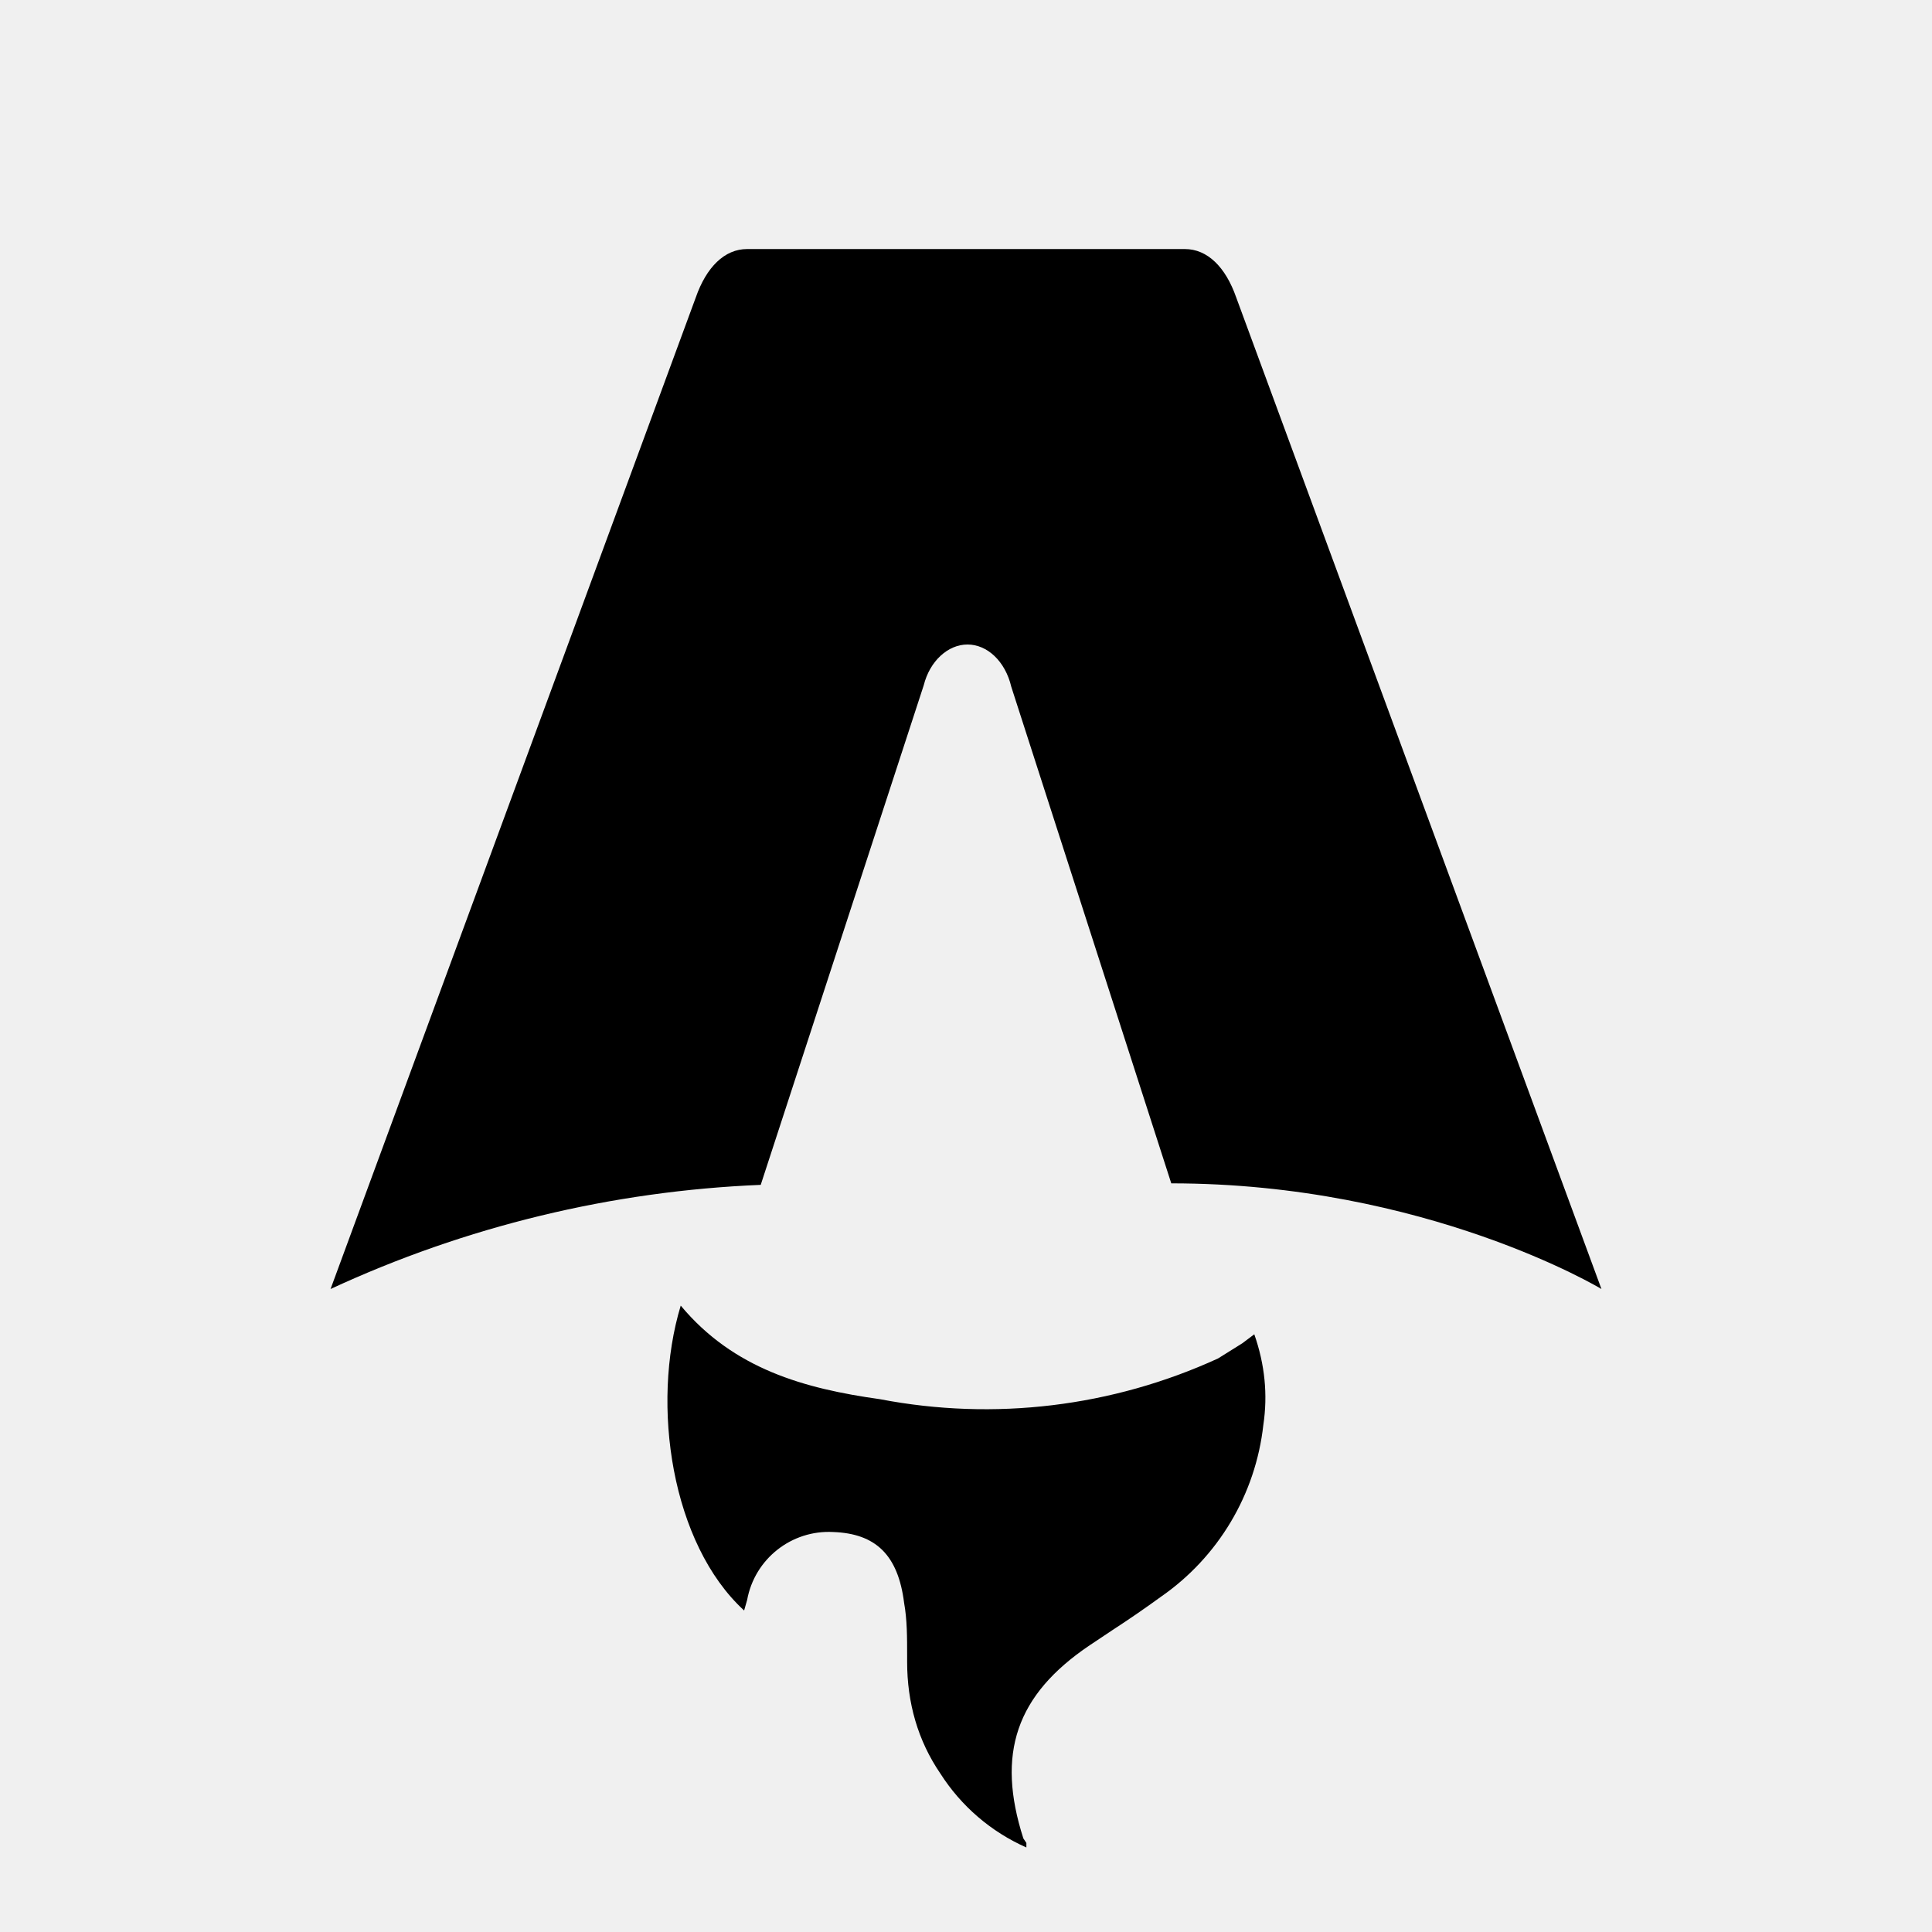
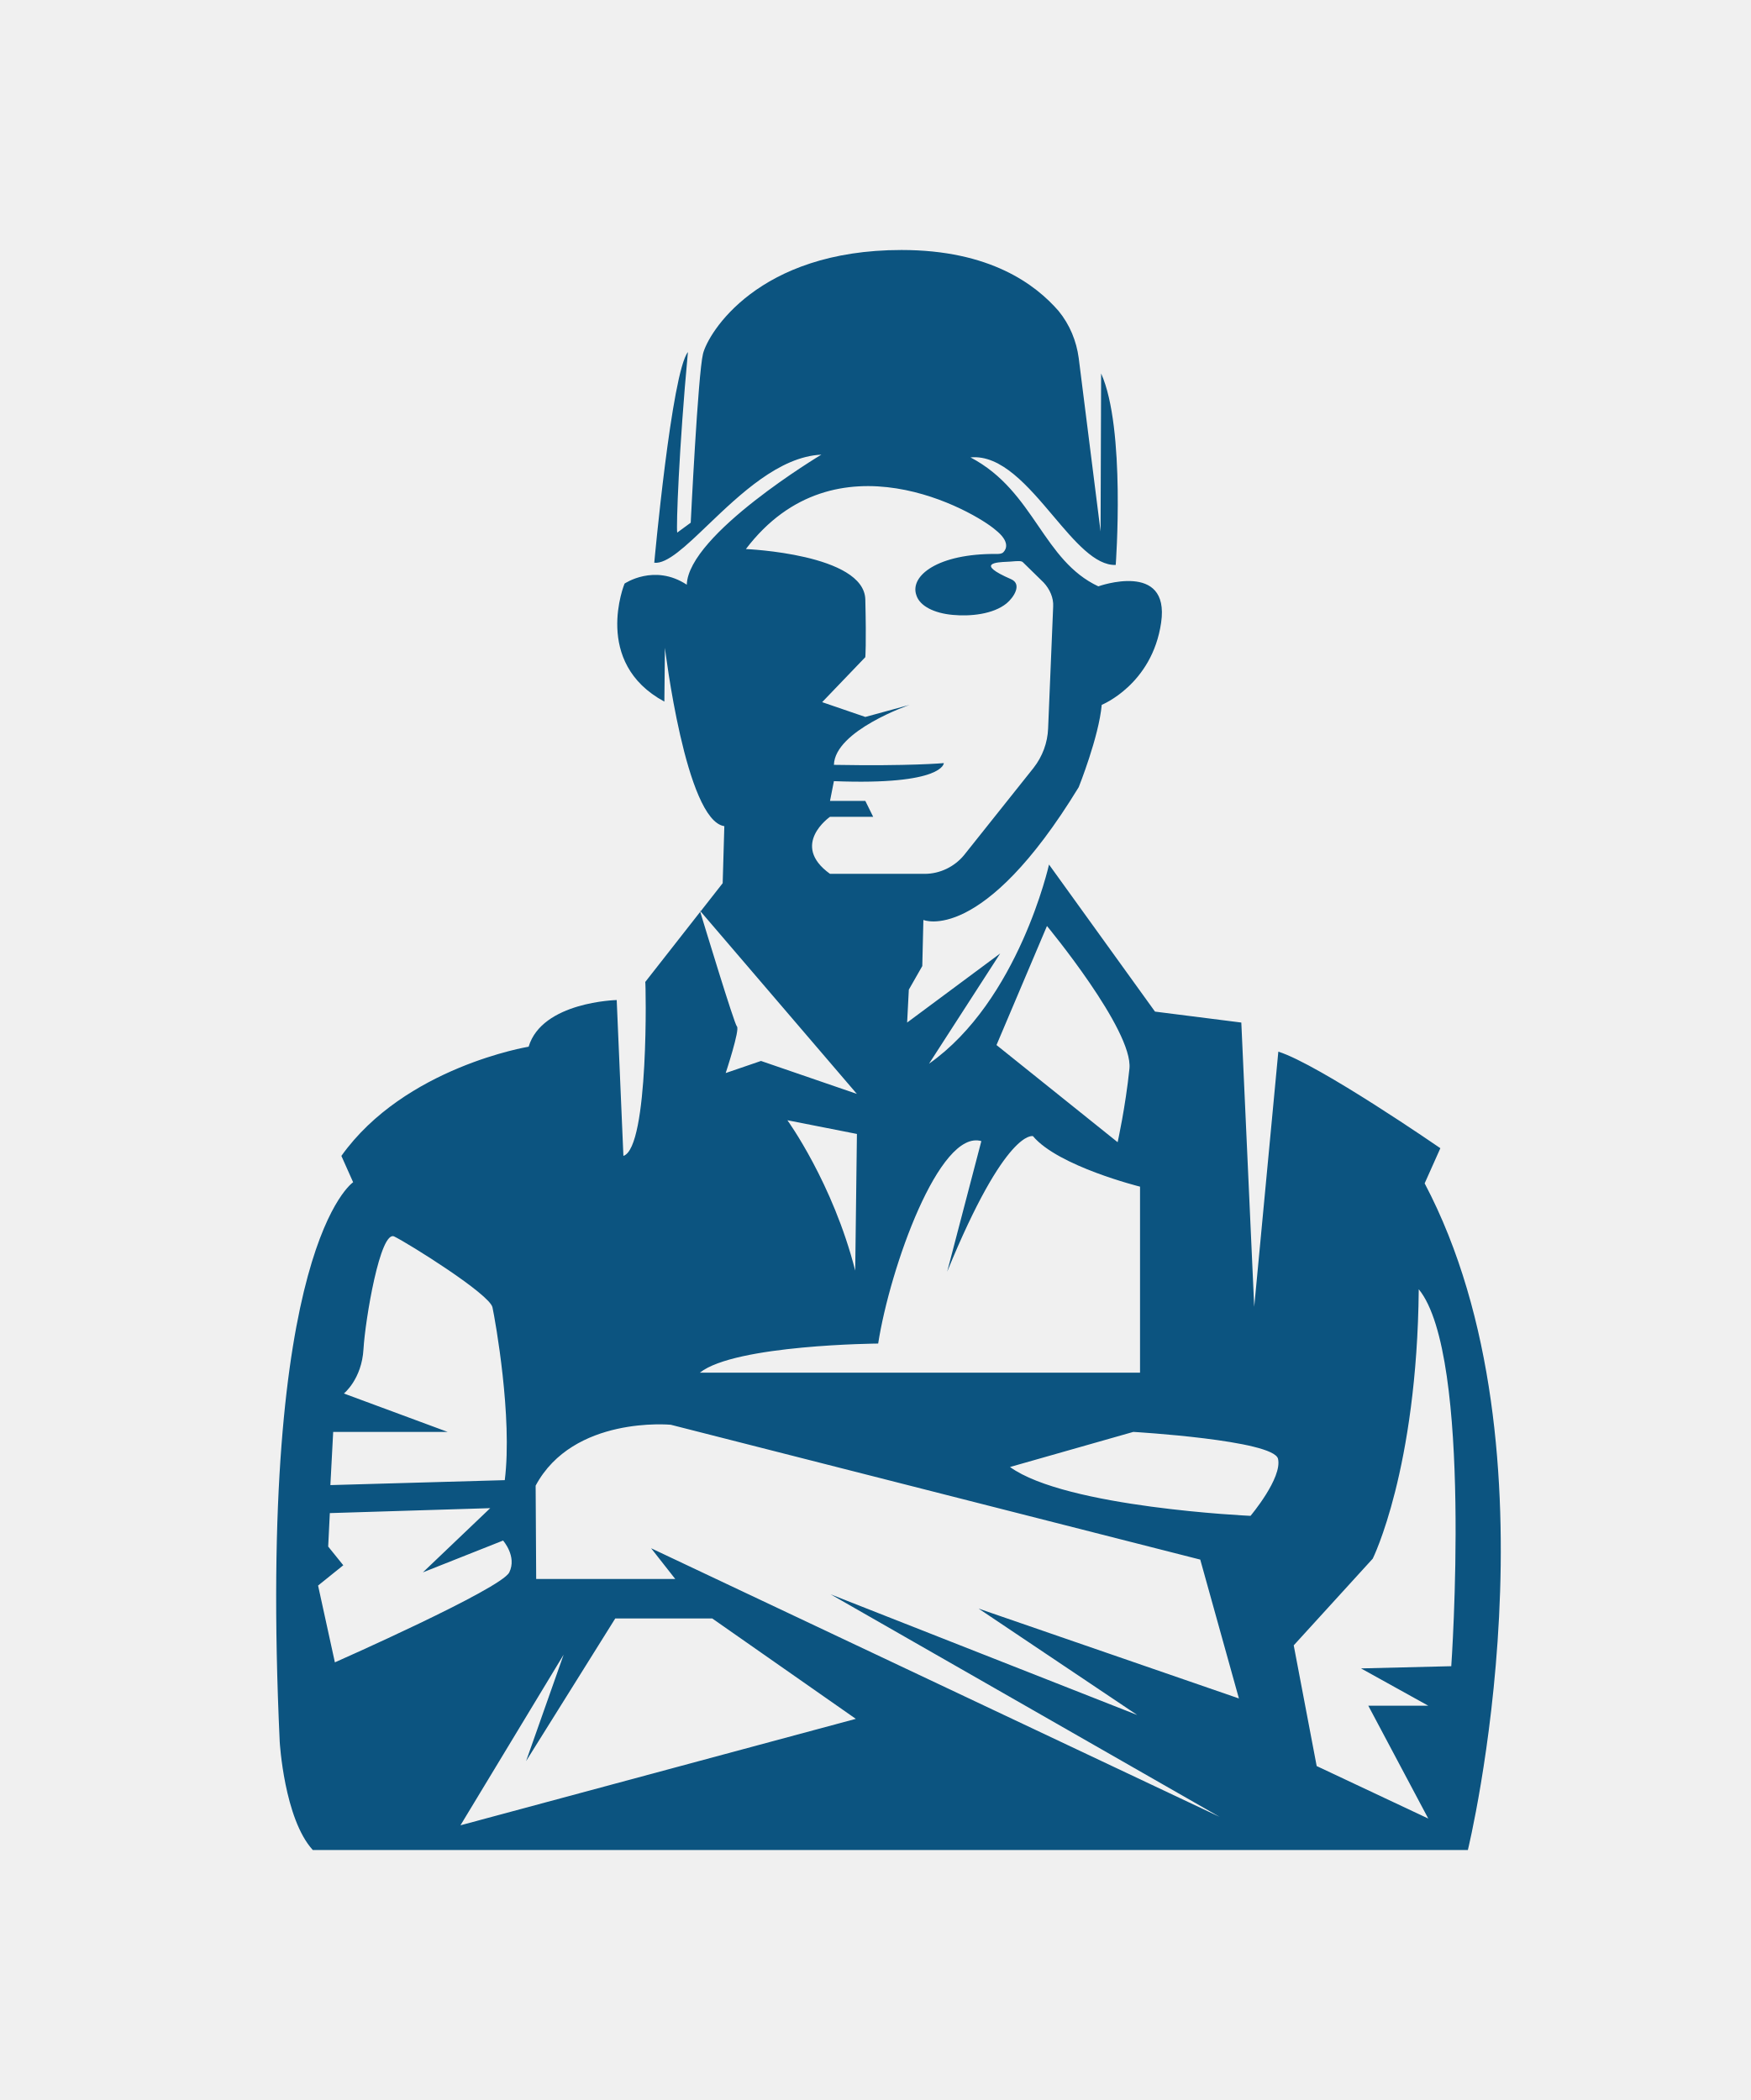
- <svg xmlns="http://www.w3.org/2000/svg" fill="none" viewBox="0 0 128 128">
-   <path d="M50.4 78.5a75.1 75.1 0 0 0-28.5 6.9l24.2-65.7c.7-2 1.9-3.2 3.4-3.2h29c1.5 0 2.7 1.2 3.4 3.2l24.2 65.7s-11.6-7-28.5-7L67 45.5c-.4-1.7-1.6-2.8-2.9-2.8-1.3 0-2.5 1.1-2.9 2.7L50.4 78.5Zm-1.1 28.2Zm-4.2-20.2c-2 6.6-.6 15.8 4.2 20.2a17.5 17.5 0 0 1 .2-.7 5.5 5.5 0 0 1 5.7-4.5c2.8.1 4.3 1.5 4.7 4.7.2 1.1.2 2.3.2 3.5v.4c0 2.7.7 5.2 2.2 7.4a13 13 0 0 0 5.7 4.9v-.3l-.2-.3c-1.8-5.6-.5-9.5 4.4-12.8l1.5-1a73 73 0 0 0 3.2-2.2 16 16 0 0 0 6.8-11.4c.3-2 .1-4-.6-6l-.8.6-1.6 1a37 37 0 0 1-22.4 2.7c-5-.7-9.7-2-13.2-6.2Z" />
-   <style>
-         path { fill: #000; }
-         @media (prefers-color-scheme: dark) {
-             path { fill: #FFF; }
-         }
-     </style>
+ <svg xmlns="http://www.w3.org/2000/svg" width="35" height="42" viewBox="0 0 35 42" fill="none">
+   <path fill-rule="evenodd" clip-rule="evenodd" d="M12.331 20.001L12.465 23.118C12.981 22.953 12.914 19.639 12.902 19.639L14.001 18.236C14.075 18.478 14.681 20.476 14.734 20.528C14.801 20.583 14.51 21.461 14.51 21.461L15.216 21.219L17.133 21.878L14.008 18.228L14.45 17.664L14.483 16.523C13.71 16.413 13.295 12.956 13.295 12.956L13.284 14.032C11.837 13.252 12.488 11.672 12.488 11.672C12.488 11.672 13.082 11.266 13.732 11.694C13.766 10.684 16.423 9.093 16.423 9.093C15.583 9.132 14.793 9.889 14.158 10.496C13.709 10.927 13.338 11.282 13.082 11.255C13.082 11.255 13.429 7.447 13.755 7.041C13.575 8.973 13.519 10.542 13.541 10.652L13.811 10.454C13.811 10.454 13.956 7.48 14.057 7.074C14.158 6.668 15.145 5 18.026 5C19.798 5 20.706 5.691 21.165 6.218C21.39 6.492 21.524 6.822 21.569 7.162L22.006 10.63L22.017 7.469C22.511 8.567 22.309 11.299 22.309 11.299C21.9 11.314 21.492 10.832 21.06 10.32C20.557 9.725 20.02 9.089 19.405 9.148C20.056 9.489 20.416 10.015 20.761 10.519C21.093 11.004 21.411 11.469 21.961 11.727C21.961 11.727 23.396 11.211 23.217 12.451C23.038 13.691 22.029 14.097 22.029 14.097C21.973 14.734 21.569 15.743 21.569 15.743C19.641 18.904 18.463 18.399 18.463 18.399L18.441 19.321L18.172 19.793L18.138 20.451L19.999 19.069L18.576 21.274C20.369 20.012 20.975 17.291 20.975 17.291L23.094 20.232L24.82 20.451L25.078 26.136L25.56 21.033C26.368 21.285 28.8 22.964 28.8 22.964L28.486 23.667C31.301 29.011 29.35 37 29.35 37H6.254C5.682 36.374 5.593 34.838 5.593 34.838C5.133 24.918 7.061 23.645 7.061 23.645L6.826 23.118C8.093 21.34 10.57 20.934 10.57 20.934C10.84 20.034 12.331 20.001 12.331 20.001ZM14.008 18.228L13.994 18.212L14.001 18.236L14.008 18.228ZM22.795 27.453H13.994C14.7 26.893 17.559 26.871 17.559 26.871C17.795 25.357 18.782 22.58 19.622 22.822L18.939 25.433C20.116 22.558 20.654 22.723 20.654 22.723C21.158 23.326 22.795 23.733 22.795 23.733V27.453ZM19.925 20.901L20.934 18.52C20.934 18.52 22.661 20.605 22.583 21.373C22.504 22.141 22.347 22.844 22.347 22.844L19.925 20.901ZM17.1 25.412C16.652 23.656 15.744 22.405 15.744 22.405L17.134 22.679L17.1 25.412ZM17.302 11.99C17.279 11.079 14.914 10.981 14.914 10.981C16.708 8.621 19.488 10.235 19.903 10.597C20.194 10.827 20.127 10.981 20.06 11.047C20.026 11.079 19.97 11.079 19.925 11.079C18.748 11.069 18.188 11.518 18.322 11.902C18.389 12.122 18.681 12.265 19.051 12.298C19.398 12.331 19.858 12.287 20.127 12.067C20.273 11.946 20.441 11.683 20.217 11.584C19.482 11.264 19.943 11.244 20.128 11.236C20.152 11.235 20.172 11.234 20.183 11.233L20.225 11.23C20.346 11.22 20.422 11.214 20.452 11.244L20.867 11.65C20.99 11.782 21.069 11.957 21.058 12.133L20.957 14.569C20.946 14.854 20.845 15.129 20.665 15.359L19.275 17.104C19.084 17.335 18.793 17.477 18.49 17.477H16.596C15.788 16.896 16.596 16.336 16.596 16.336H17.459L17.302 16.018H16.596L16.674 15.623C18.872 15.709 18.872 15.262 18.872 15.262C18.872 15.262 18.184 15.325 16.674 15.297C16.694 14.61 18.188 14.097 18.188 14.097L17.302 14.339L16.439 14.043L17.302 13.143C17.302 13.143 17.324 12.901 17.302 11.99ZM20.195 29.34L22.661 28.638C22.661 28.638 25.464 28.802 25.554 29.176C25.643 29.56 25.004 30.317 25.004 30.317C25.004 30.317 21.316 30.152 20.195 29.34ZM26.327 35.321L25.868 32.907L27.448 31.173C27.448 31.173 28.334 29.395 28.368 25.785C29.455 27.113 29.018 33.324 29.018 33.324L27.213 33.368L28.558 34.114H27.359L28.558 36.371L26.327 35.321ZM10.721 31.579H13.501L13.019 30.965L24.386 36.337L16.607 31.886L22.739 34.3L19.567 32.172L24.772 33.969L23.999 31.192L13.412 28.495C13.412 28.495 11.461 28.309 10.71 29.713L10.721 31.579ZM11.27 33.093L10.519 35.222L12.302 32.369H14.241L17.112 34.377L9.207 36.506L11.27 33.093ZM6.595 30.262L9.802 30.163L8.456 31.447L10.059 30.811C10.059 30.811 10.34 31.129 10.183 31.447C10.026 31.776 6.696 33.247 6.696 33.247L6.36 31.711L6.864 31.305L6.562 30.931L6.595 30.262ZM7.268 26.981C7.234 27.584 6.876 27.87 6.876 27.87L8.95 28.638H6.662L6.606 29.702L10.093 29.603C10.25 28.341 9.903 26.41 9.847 26.147C9.791 25.883 8.176 24.874 7.885 24.731C7.604 24.588 7.302 26.399 7.268 26.981Z" fill="#0C5480" />
</svg>
